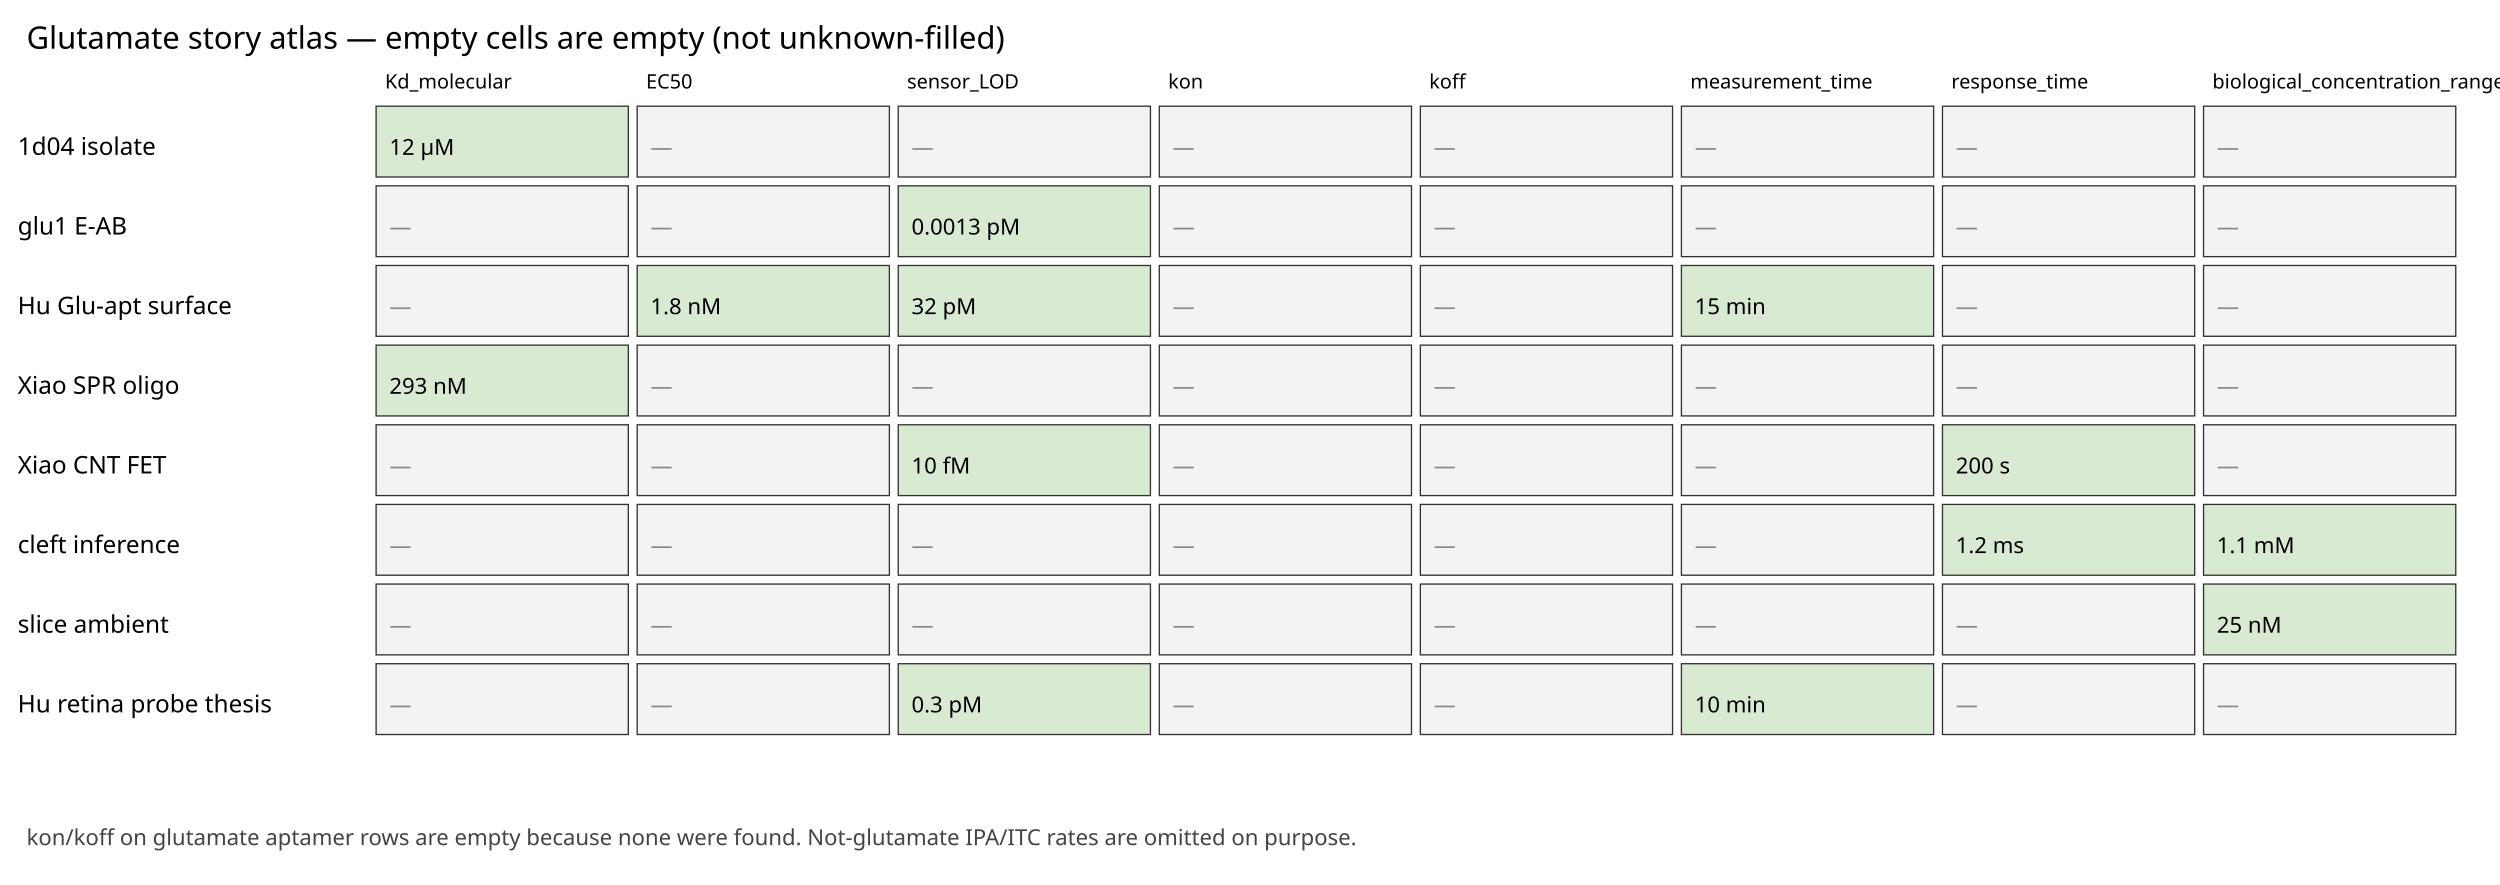
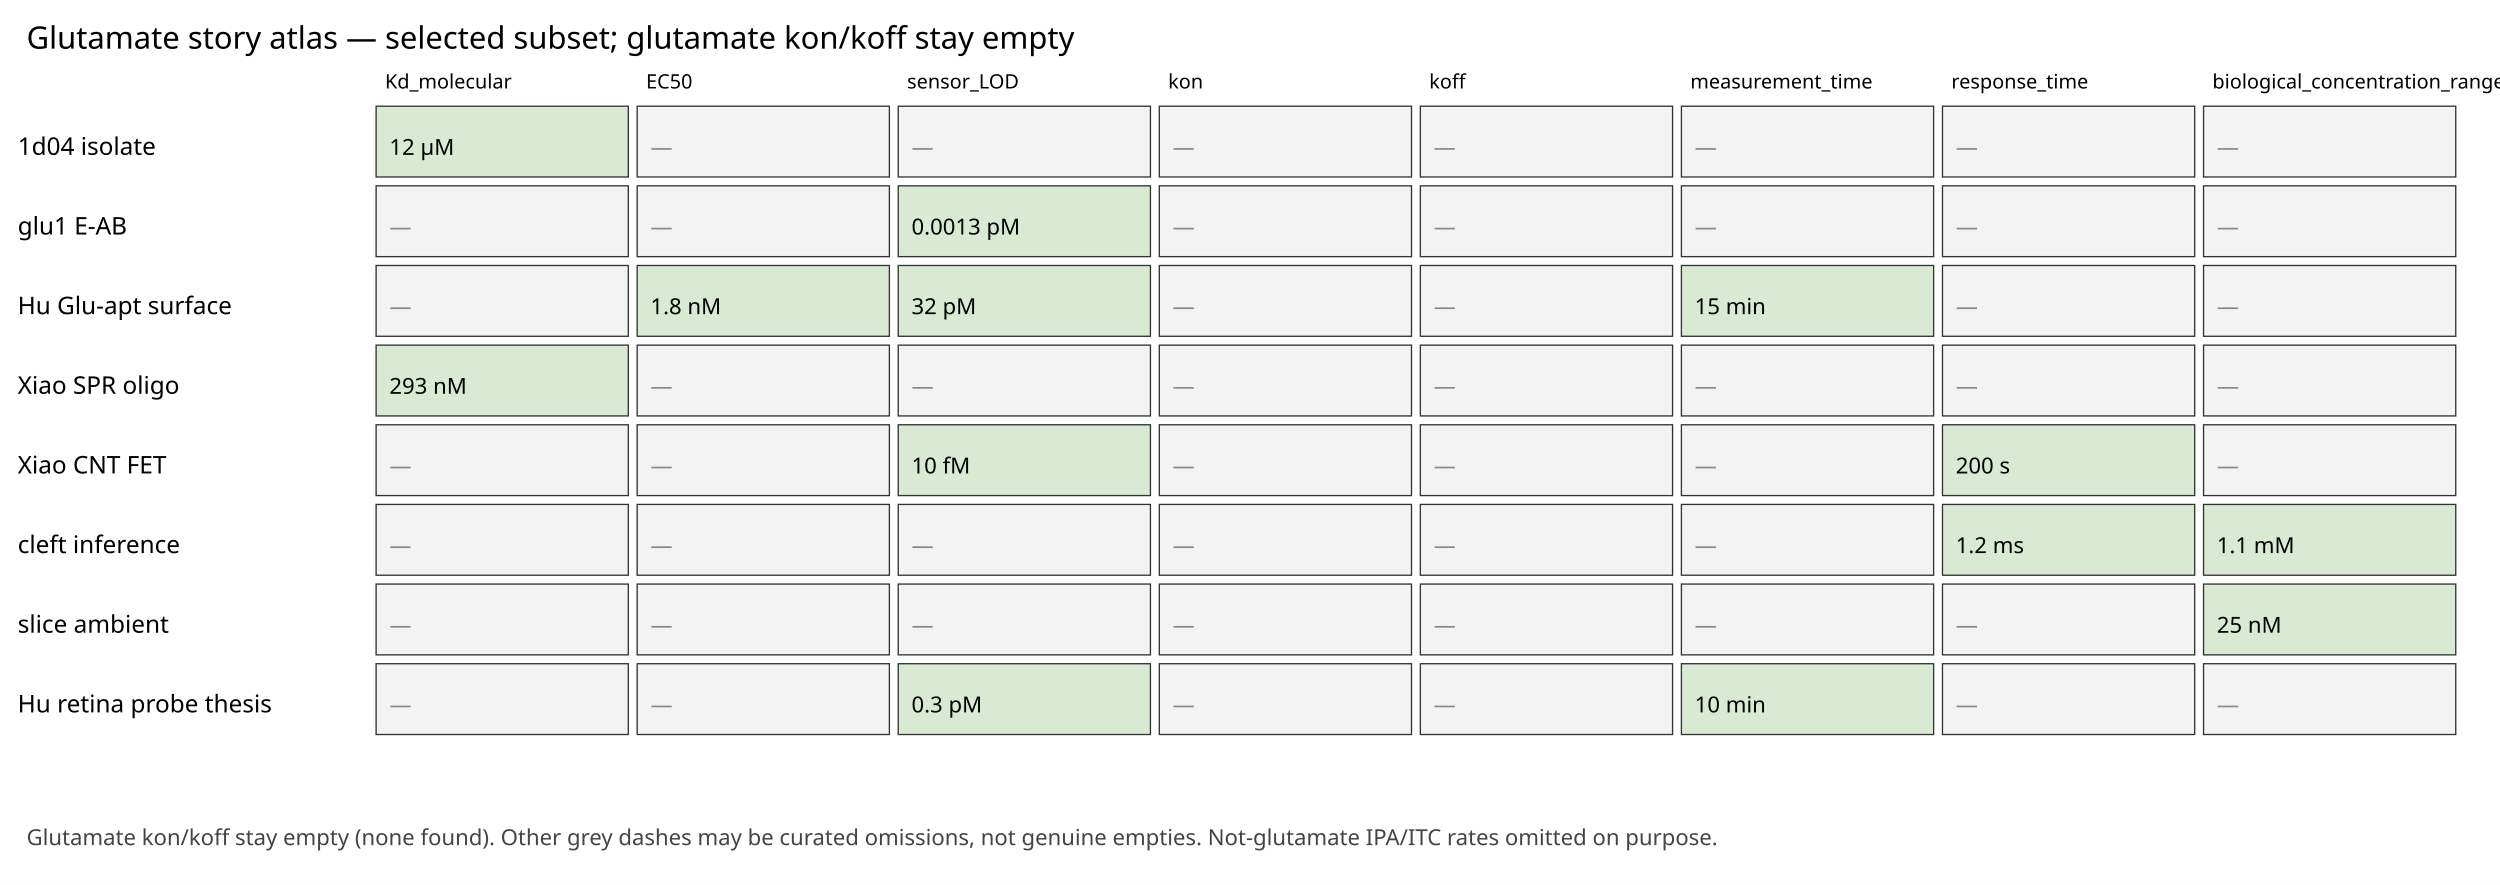
<svg xmlns="http://www.w3.org/2000/svg" width="1130" height="400" viewBox="0 0 1130 400">
  <rect x="0" y="0" width="1130" height="400" fill="#fff" />
-   <text x="12" y="22" font-size="14" font-family="sans-serif">Glutamate story atlas — empty cells are empty (not unknown-filled)</text>
+   <text x="12" y="22" font-size="14" font-family="sans-serif">Glutamate story atlas — selected subset; glutamate kon/koff stay empty</text>
  <text x="174" y="40" font-size="9" font-family="sans-serif">Kd_molecular</text>
  <text x="292" y="40" font-size="9" font-family="sans-serif">EC50</text>
  <text x="410" y="40" font-size="9" font-family="sans-serif">sensor_LOD</text>
  <text x="528" y="40" font-size="9" font-family="sans-serif">kon</text>
  <text x="646" y="40" font-size="9" font-family="sans-serif">koff</text>
  <text x="764" y="40" font-size="9" font-family="sans-serif">measurement_time</text>
  <text x="882" y="40" font-size="9" font-family="sans-serif">response_time</text>
  <text x="1000" y="40" font-size="9" font-family="sans-serif">biological_concentration_range</text>
  <text x="8" y="70" font-size="11" font-family="sans-serif">1d04 isolate</text>
  <rect x="170" y="48" width="114" height="32" fill="#d9ead3" stroke="#333" stroke-width="0.6" />
  <text x="176" y="70" font-size="10" font-family="sans-serif">12 µM</text>
  <rect x="288" y="48" width="114" height="32" fill="#f3f3f3" stroke="#333" stroke-width="0.6" />
  <text x="294" y="70" font-size="10" font-family="sans-serif" fill="#888">—</text>
  <rect x="406" y="48" width="114" height="32" fill="#f3f3f3" stroke="#333" stroke-width="0.6" />
  <text x="412" y="70" font-size="10" font-family="sans-serif" fill="#888">—</text>
  <rect x="524" y="48" width="114" height="32" fill="#f3f3f3" stroke="#333" stroke-width="0.6" />
  <text x="530" y="70" font-size="10" font-family="sans-serif" fill="#888">—</text>
  <rect x="642" y="48" width="114" height="32" fill="#f3f3f3" stroke="#333" stroke-width="0.6" />
  <text x="648" y="70" font-size="10" font-family="sans-serif" fill="#888">—</text>
  <rect x="760" y="48" width="114" height="32" fill="#f3f3f3" stroke="#333" stroke-width="0.6" />
  <text x="766" y="70" font-size="10" font-family="sans-serif" fill="#888">—</text>
  <rect x="878" y="48" width="114" height="32" fill="#f3f3f3" stroke="#333" stroke-width="0.6" />
  <text x="884" y="70" font-size="10" font-family="sans-serif" fill="#888">—</text>
  <rect x="996" y="48" width="114" height="32" fill="#f3f3f3" stroke="#333" stroke-width="0.6" />
  <text x="1002" y="70" font-size="10" font-family="sans-serif" fill="#888">—</text>
  <text x="8" y="106" font-size="11" font-family="sans-serif">glu1 E-AB</text>
  <rect x="170" y="84" width="114" height="32" fill="#f3f3f3" stroke="#333" stroke-width="0.6" />
  <text x="176" y="106" font-size="10" font-family="sans-serif" fill="#888">—</text>
  <rect x="288" y="84" width="114" height="32" fill="#f3f3f3" stroke="#333" stroke-width="0.6" />
  <text x="294" y="106" font-size="10" font-family="sans-serif" fill="#888">—</text>
  <rect x="406" y="84" width="114" height="32" fill="#d9ead3" stroke="#333" stroke-width="0.6" />
  <text x="412" y="106" font-size="10" font-family="sans-serif">0.0013 pM</text>
  <rect x="524" y="84" width="114" height="32" fill="#f3f3f3" stroke="#333" stroke-width="0.6" />
  <text x="530" y="106" font-size="10" font-family="sans-serif" fill="#888">—</text>
  <rect x="642" y="84" width="114" height="32" fill="#f3f3f3" stroke="#333" stroke-width="0.6" />
  <text x="648" y="106" font-size="10" font-family="sans-serif" fill="#888">—</text>
  <rect x="760" y="84" width="114" height="32" fill="#f3f3f3" stroke="#333" stroke-width="0.6" />
  <text x="766" y="106" font-size="10" font-family="sans-serif" fill="#888">—</text>
  <rect x="878" y="84" width="114" height="32" fill="#f3f3f3" stroke="#333" stroke-width="0.6" />
  <text x="884" y="106" font-size="10" font-family="sans-serif" fill="#888">—</text>
  <rect x="996" y="84" width="114" height="32" fill="#f3f3f3" stroke="#333" stroke-width="0.6" />
  <text x="1002" y="106" font-size="10" font-family="sans-serif" fill="#888">—</text>
  <text x="8" y="142" font-size="11" font-family="sans-serif">Hu Glu-apt surface</text>
  <rect x="170" y="120" width="114" height="32" fill="#f3f3f3" stroke="#333" stroke-width="0.6" />
  <text x="176" y="142" font-size="10" font-family="sans-serif" fill="#888">—</text>
  <rect x="288" y="120" width="114" height="32" fill="#d9ead3" stroke="#333" stroke-width="0.6" />
  <text x="294" y="142" font-size="10" font-family="sans-serif">1.8 nM</text>
  <rect x="406" y="120" width="114" height="32" fill="#d9ead3" stroke="#333" stroke-width="0.6" />
  <text x="412" y="142" font-size="10" font-family="sans-serif">32 pM</text>
  <rect x="524" y="120" width="114" height="32" fill="#f3f3f3" stroke="#333" stroke-width="0.6" />
  <text x="530" y="142" font-size="10" font-family="sans-serif" fill="#888">—</text>
  <rect x="642" y="120" width="114" height="32" fill="#f3f3f3" stroke="#333" stroke-width="0.6" />
  <text x="648" y="142" font-size="10" font-family="sans-serif" fill="#888">—</text>
  <rect x="760" y="120" width="114" height="32" fill="#d9ead3" stroke="#333" stroke-width="0.6" />
  <text x="766" y="142" font-size="10" font-family="sans-serif">15 min</text>
  <rect x="878" y="120" width="114" height="32" fill="#f3f3f3" stroke="#333" stroke-width="0.6" />
  <text x="884" y="142" font-size="10" font-family="sans-serif" fill="#888">—</text>
  <rect x="996" y="120" width="114" height="32" fill="#f3f3f3" stroke="#333" stroke-width="0.6" />
  <text x="1002" y="142" font-size="10" font-family="sans-serif" fill="#888">—</text>
  <text x="8" y="178" font-size="11" font-family="sans-serif">Xiao SPR oligo</text>
  <rect x="170" y="156" width="114" height="32" fill="#d9ead3" stroke="#333" stroke-width="0.6" />
  <text x="176" y="178" font-size="10" font-family="sans-serif">293 nM</text>
  <rect x="288" y="156" width="114" height="32" fill="#f3f3f3" stroke="#333" stroke-width="0.6" />
  <text x="294" y="178" font-size="10" font-family="sans-serif" fill="#888">—</text>
  <rect x="406" y="156" width="114" height="32" fill="#f3f3f3" stroke="#333" stroke-width="0.6" />
  <text x="412" y="178" font-size="10" font-family="sans-serif" fill="#888">—</text>
  <rect x="524" y="156" width="114" height="32" fill="#f3f3f3" stroke="#333" stroke-width="0.6" />
  <text x="530" y="178" font-size="10" font-family="sans-serif" fill="#888">—</text>
  <rect x="642" y="156" width="114" height="32" fill="#f3f3f3" stroke="#333" stroke-width="0.6" />
  <text x="648" y="178" font-size="10" font-family="sans-serif" fill="#888">—</text>
  <rect x="760" y="156" width="114" height="32" fill="#f3f3f3" stroke="#333" stroke-width="0.6" />
  <text x="766" y="178" font-size="10" font-family="sans-serif" fill="#888">—</text>
  <rect x="878" y="156" width="114" height="32" fill="#f3f3f3" stroke="#333" stroke-width="0.6" />
  <text x="884" y="178" font-size="10" font-family="sans-serif" fill="#888">—</text>
  <rect x="996" y="156" width="114" height="32" fill="#f3f3f3" stroke="#333" stroke-width="0.6" />
  <text x="1002" y="178" font-size="10" font-family="sans-serif" fill="#888">—</text>
  <text x="8" y="214" font-size="11" font-family="sans-serif">Xiao CNT FET</text>
  <rect x="170" y="192" width="114" height="32" fill="#f3f3f3" stroke="#333" stroke-width="0.6" />
  <text x="176" y="214" font-size="10" font-family="sans-serif" fill="#888">—</text>
  <rect x="288" y="192" width="114" height="32" fill="#f3f3f3" stroke="#333" stroke-width="0.6" />
  <text x="294" y="214" font-size="10" font-family="sans-serif" fill="#888">—</text>
  <rect x="406" y="192" width="114" height="32" fill="#d9ead3" stroke="#333" stroke-width="0.6" />
  <text x="412" y="214" font-size="10" font-family="sans-serif">10 fM</text>
  <rect x="524" y="192" width="114" height="32" fill="#f3f3f3" stroke="#333" stroke-width="0.6" />
  <text x="530" y="214" font-size="10" font-family="sans-serif" fill="#888">—</text>
  <rect x="642" y="192" width="114" height="32" fill="#f3f3f3" stroke="#333" stroke-width="0.6" />
  <text x="648" y="214" font-size="10" font-family="sans-serif" fill="#888">—</text>
  <rect x="760" y="192" width="114" height="32" fill="#f3f3f3" stroke="#333" stroke-width="0.6" />
  <text x="766" y="214" font-size="10" font-family="sans-serif" fill="#888">—</text>
  <rect x="878" y="192" width="114" height="32" fill="#d9ead3" stroke="#333" stroke-width="0.6" />
  <text x="884" y="214" font-size="10" font-family="sans-serif">200 s</text>
  <rect x="996" y="192" width="114" height="32" fill="#f3f3f3" stroke="#333" stroke-width="0.6" />
  <text x="1002" y="214" font-size="10" font-family="sans-serif" fill="#888">—</text>
  <text x="8" y="250" font-size="11" font-family="sans-serif">cleft inference</text>
  <rect x="170" y="228" width="114" height="32" fill="#f3f3f3" stroke="#333" stroke-width="0.6" />
  <text x="176" y="250" font-size="10" font-family="sans-serif" fill="#888">—</text>
  <rect x="288" y="228" width="114" height="32" fill="#f3f3f3" stroke="#333" stroke-width="0.6" />
  <text x="294" y="250" font-size="10" font-family="sans-serif" fill="#888">—</text>
  <rect x="406" y="228" width="114" height="32" fill="#f3f3f3" stroke="#333" stroke-width="0.6" />
  <text x="412" y="250" font-size="10" font-family="sans-serif" fill="#888">—</text>
  <rect x="524" y="228" width="114" height="32" fill="#f3f3f3" stroke="#333" stroke-width="0.6" />
  <text x="530" y="250" font-size="10" font-family="sans-serif" fill="#888">—</text>
  <rect x="642" y="228" width="114" height="32" fill="#f3f3f3" stroke="#333" stroke-width="0.6" />
  <text x="648" y="250" font-size="10" font-family="sans-serif" fill="#888">—</text>
  <rect x="760" y="228" width="114" height="32" fill="#f3f3f3" stroke="#333" stroke-width="0.6" />
  <text x="766" y="250" font-size="10" font-family="sans-serif" fill="#888">—</text>
  <rect x="878" y="228" width="114" height="32" fill="#d9ead3" stroke="#333" stroke-width="0.6" />
  <text x="884" y="250" font-size="10" font-family="sans-serif">1.2 ms</text>
  <rect x="996" y="228" width="114" height="32" fill="#d9ead3" stroke="#333" stroke-width="0.6" />
  <text x="1002" y="250" font-size="10" font-family="sans-serif">1.1 mM</text>
  <text x="8" y="286" font-size="11" font-family="sans-serif">slice ambient</text>
  <rect x="170" y="264" width="114" height="32" fill="#f3f3f3" stroke="#333" stroke-width="0.6" />
  <text x="176" y="286" font-size="10" font-family="sans-serif" fill="#888">—</text>
  <rect x="288" y="264" width="114" height="32" fill="#f3f3f3" stroke="#333" stroke-width="0.6" />
  <text x="294" y="286" font-size="10" font-family="sans-serif" fill="#888">—</text>
  <rect x="406" y="264" width="114" height="32" fill="#f3f3f3" stroke="#333" stroke-width="0.6" />
  <text x="412" y="286" font-size="10" font-family="sans-serif" fill="#888">—</text>
  <rect x="524" y="264" width="114" height="32" fill="#f3f3f3" stroke="#333" stroke-width="0.6" />
  <text x="530" y="286" font-size="10" font-family="sans-serif" fill="#888">—</text>
  <rect x="642" y="264" width="114" height="32" fill="#f3f3f3" stroke="#333" stroke-width="0.6" />
  <text x="648" y="286" font-size="10" font-family="sans-serif" fill="#888">—</text>
  <rect x="760" y="264" width="114" height="32" fill="#f3f3f3" stroke="#333" stroke-width="0.6" />
  <text x="766" y="286" font-size="10" font-family="sans-serif" fill="#888">—</text>
  <rect x="878" y="264" width="114" height="32" fill="#f3f3f3" stroke="#333" stroke-width="0.6" />
  <text x="884" y="286" font-size="10" font-family="sans-serif" fill="#888">—</text>
  <rect x="996" y="264" width="114" height="32" fill="#d9ead3" stroke="#333" stroke-width="0.6" />
  <text x="1002" y="286" font-size="10" font-family="sans-serif">25 nM</text>
  <text x="8" y="322" font-size="11" font-family="sans-serif">Hu retina probe thesis</text>
  <rect x="170" y="300" width="114" height="32" fill="#f3f3f3" stroke="#333" stroke-width="0.6" />
  <text x="176" y="322" font-size="10" font-family="sans-serif" fill="#888">—</text>
  <rect x="288" y="300" width="114" height="32" fill="#f3f3f3" stroke="#333" stroke-width="0.6" />
  <text x="294" y="322" font-size="10" font-family="sans-serif" fill="#888">—</text>
  <rect x="406" y="300" width="114" height="32" fill="#d9ead3" stroke="#333" stroke-width="0.6" />
  <text x="412" y="322" font-size="10" font-family="sans-serif">0.3 pM</text>
  <rect x="524" y="300" width="114" height="32" fill="#f3f3f3" stroke="#333" stroke-width="0.6" />
  <text x="530" y="322" font-size="10" font-family="sans-serif" fill="#888">—</text>
  <rect x="642" y="300" width="114" height="32" fill="#f3f3f3" stroke="#333" stroke-width="0.6" />
  <text x="648" y="322" font-size="10" font-family="sans-serif" fill="#888">—</text>
  <rect x="760" y="300" width="114" height="32" fill="#d9ead3" stroke="#333" stroke-width="0.6" />
  <text x="766" y="322" font-size="10" font-family="sans-serif">10 min</text>
  <rect x="878" y="300" width="114" height="32" fill="#f3f3f3" stroke="#333" stroke-width="0.6" />
  <text x="884" y="322" font-size="10" font-family="sans-serif" fill="#888">—</text>
  <rect x="996" y="300" width="114" height="32" fill="#f3f3f3" stroke="#333" stroke-width="0.6" />
  <text x="1002" y="322" font-size="10" font-family="sans-serif" fill="#888">—</text>
-   <text x="12" y="382" font-size="10" font-family="sans-serif" fill="#444">kon/koff on glutamate aptamer rows are empty because none were found. Not-glutamate IPA/ITC rates are omitted on purpose.</text>
+   <text x="12" y="382" font-size="10" font-family="sans-serif" fill="#444">Glutamate kon/koff stay empty (none found). Other grey dashes may be curated omissions, not genuine empties. Not-glutamate IPA/ITC rates omitted on purpose.</text>
</svg>
